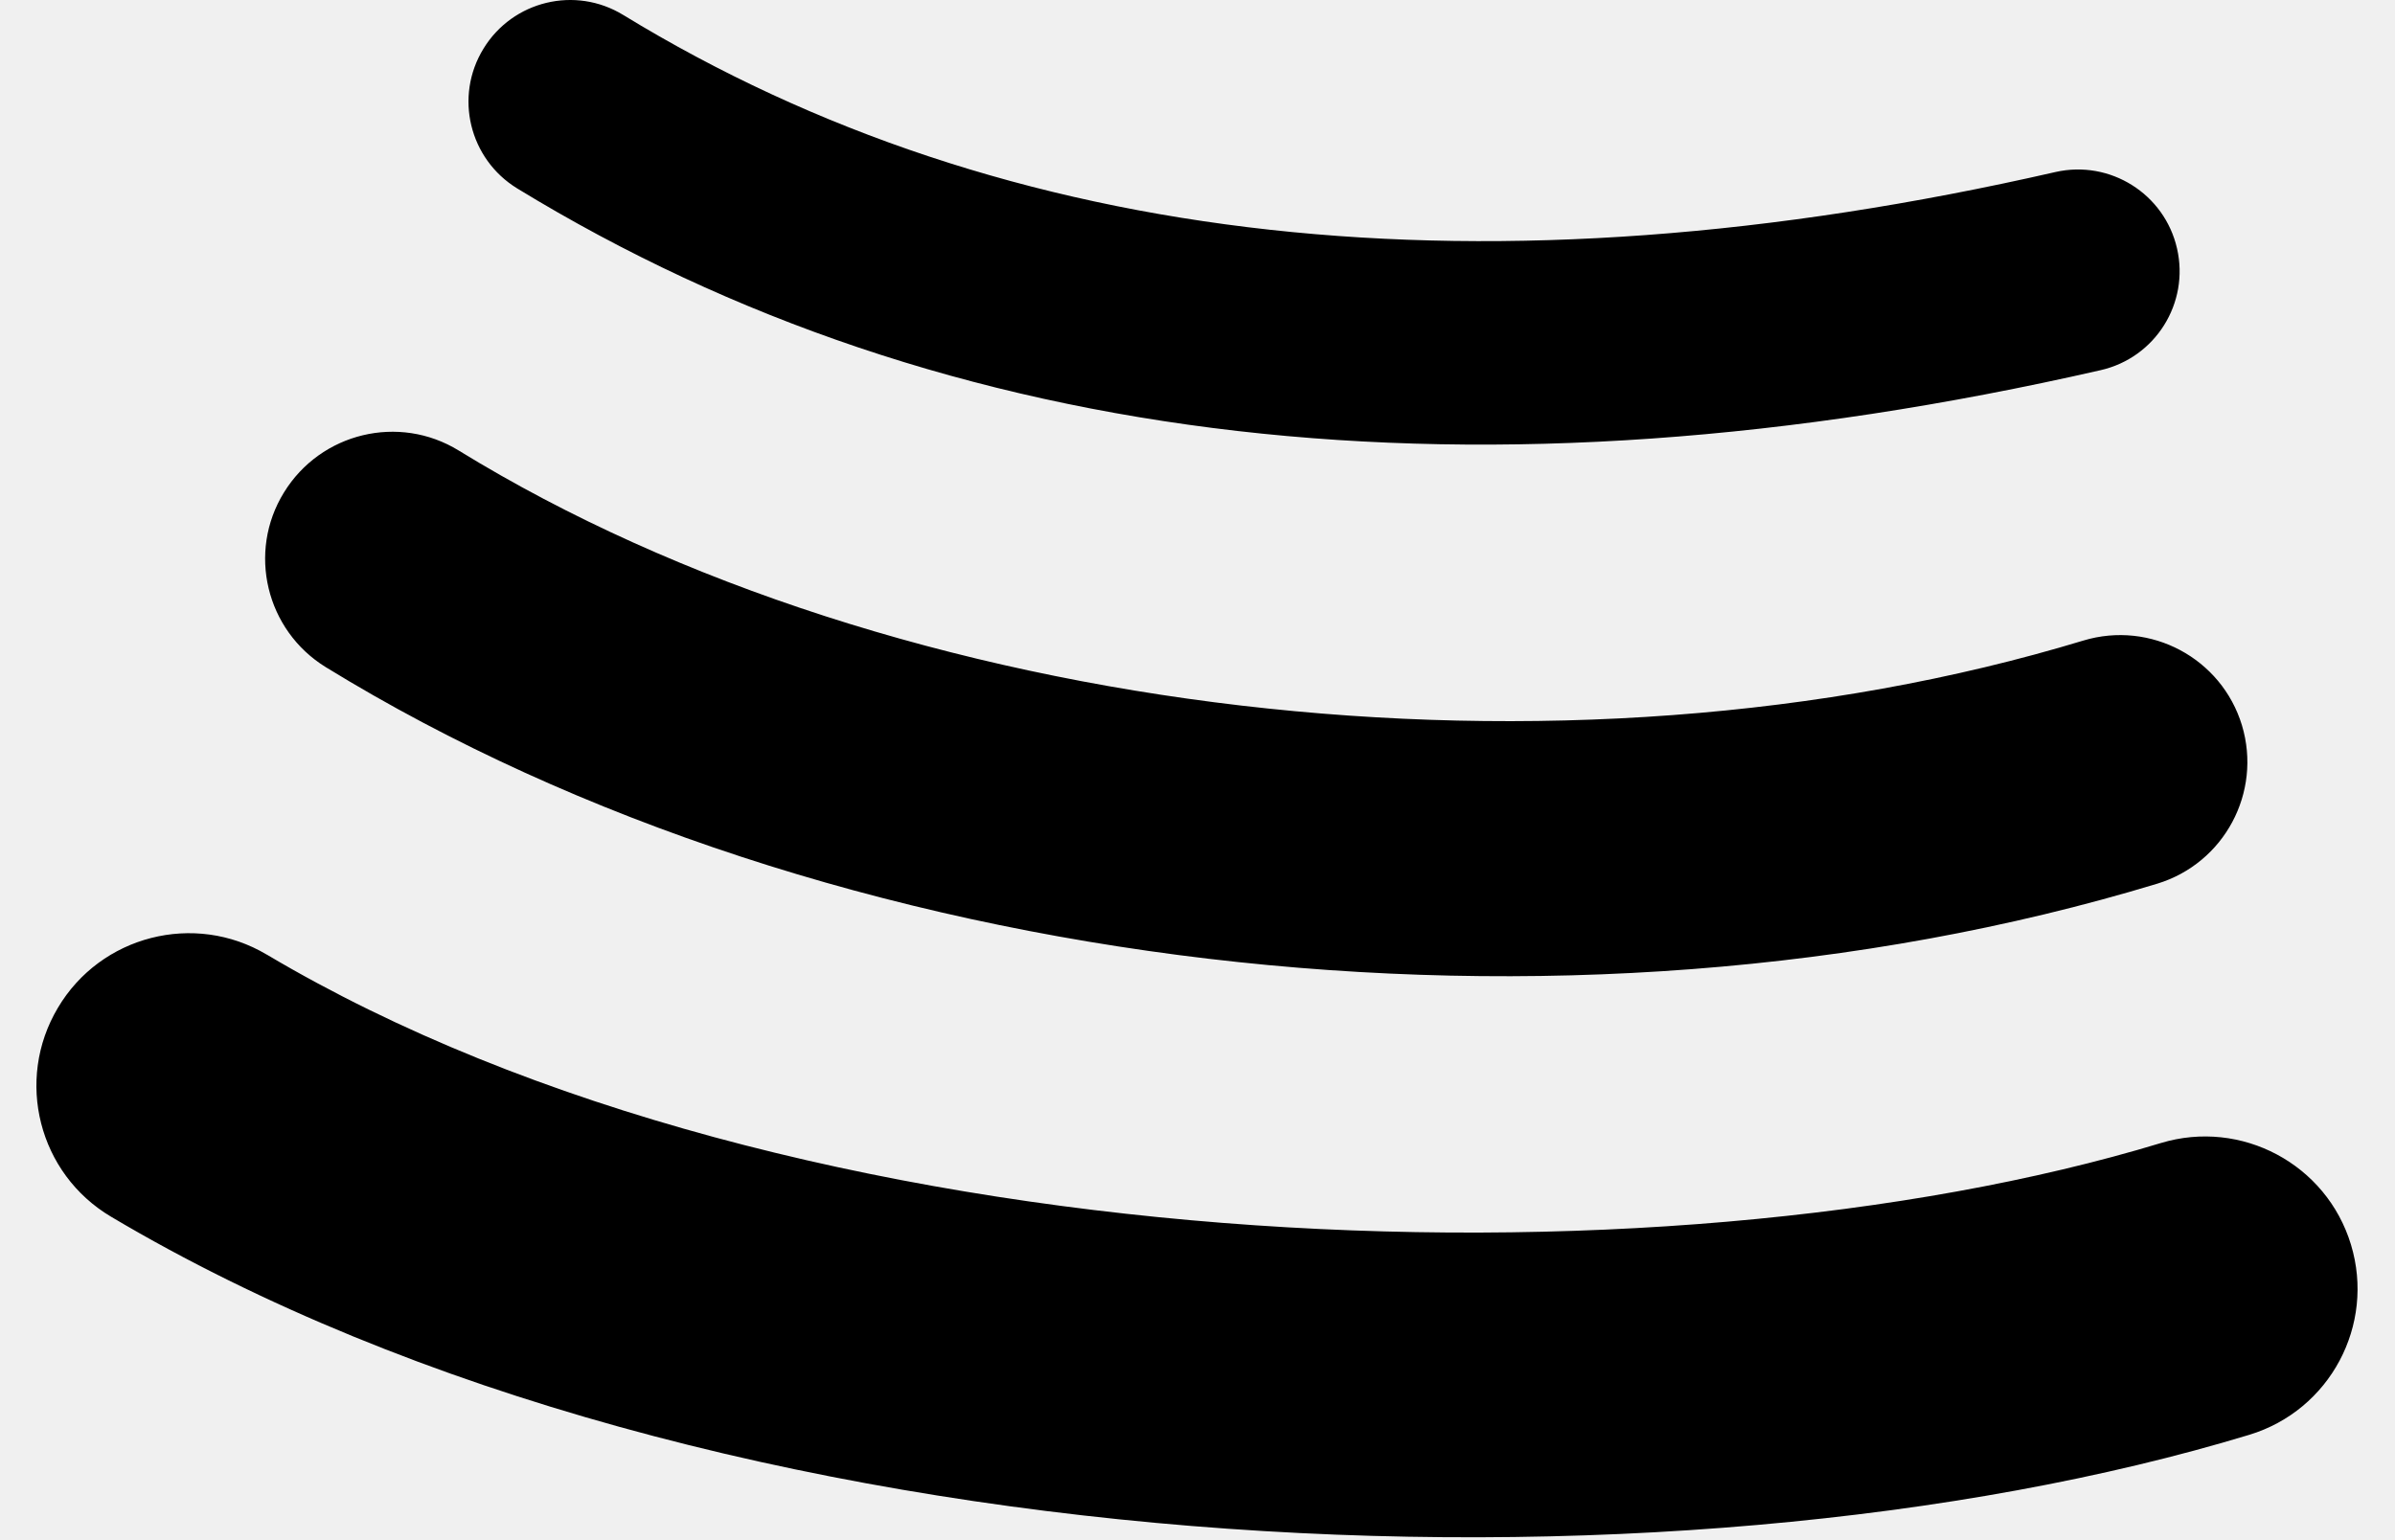
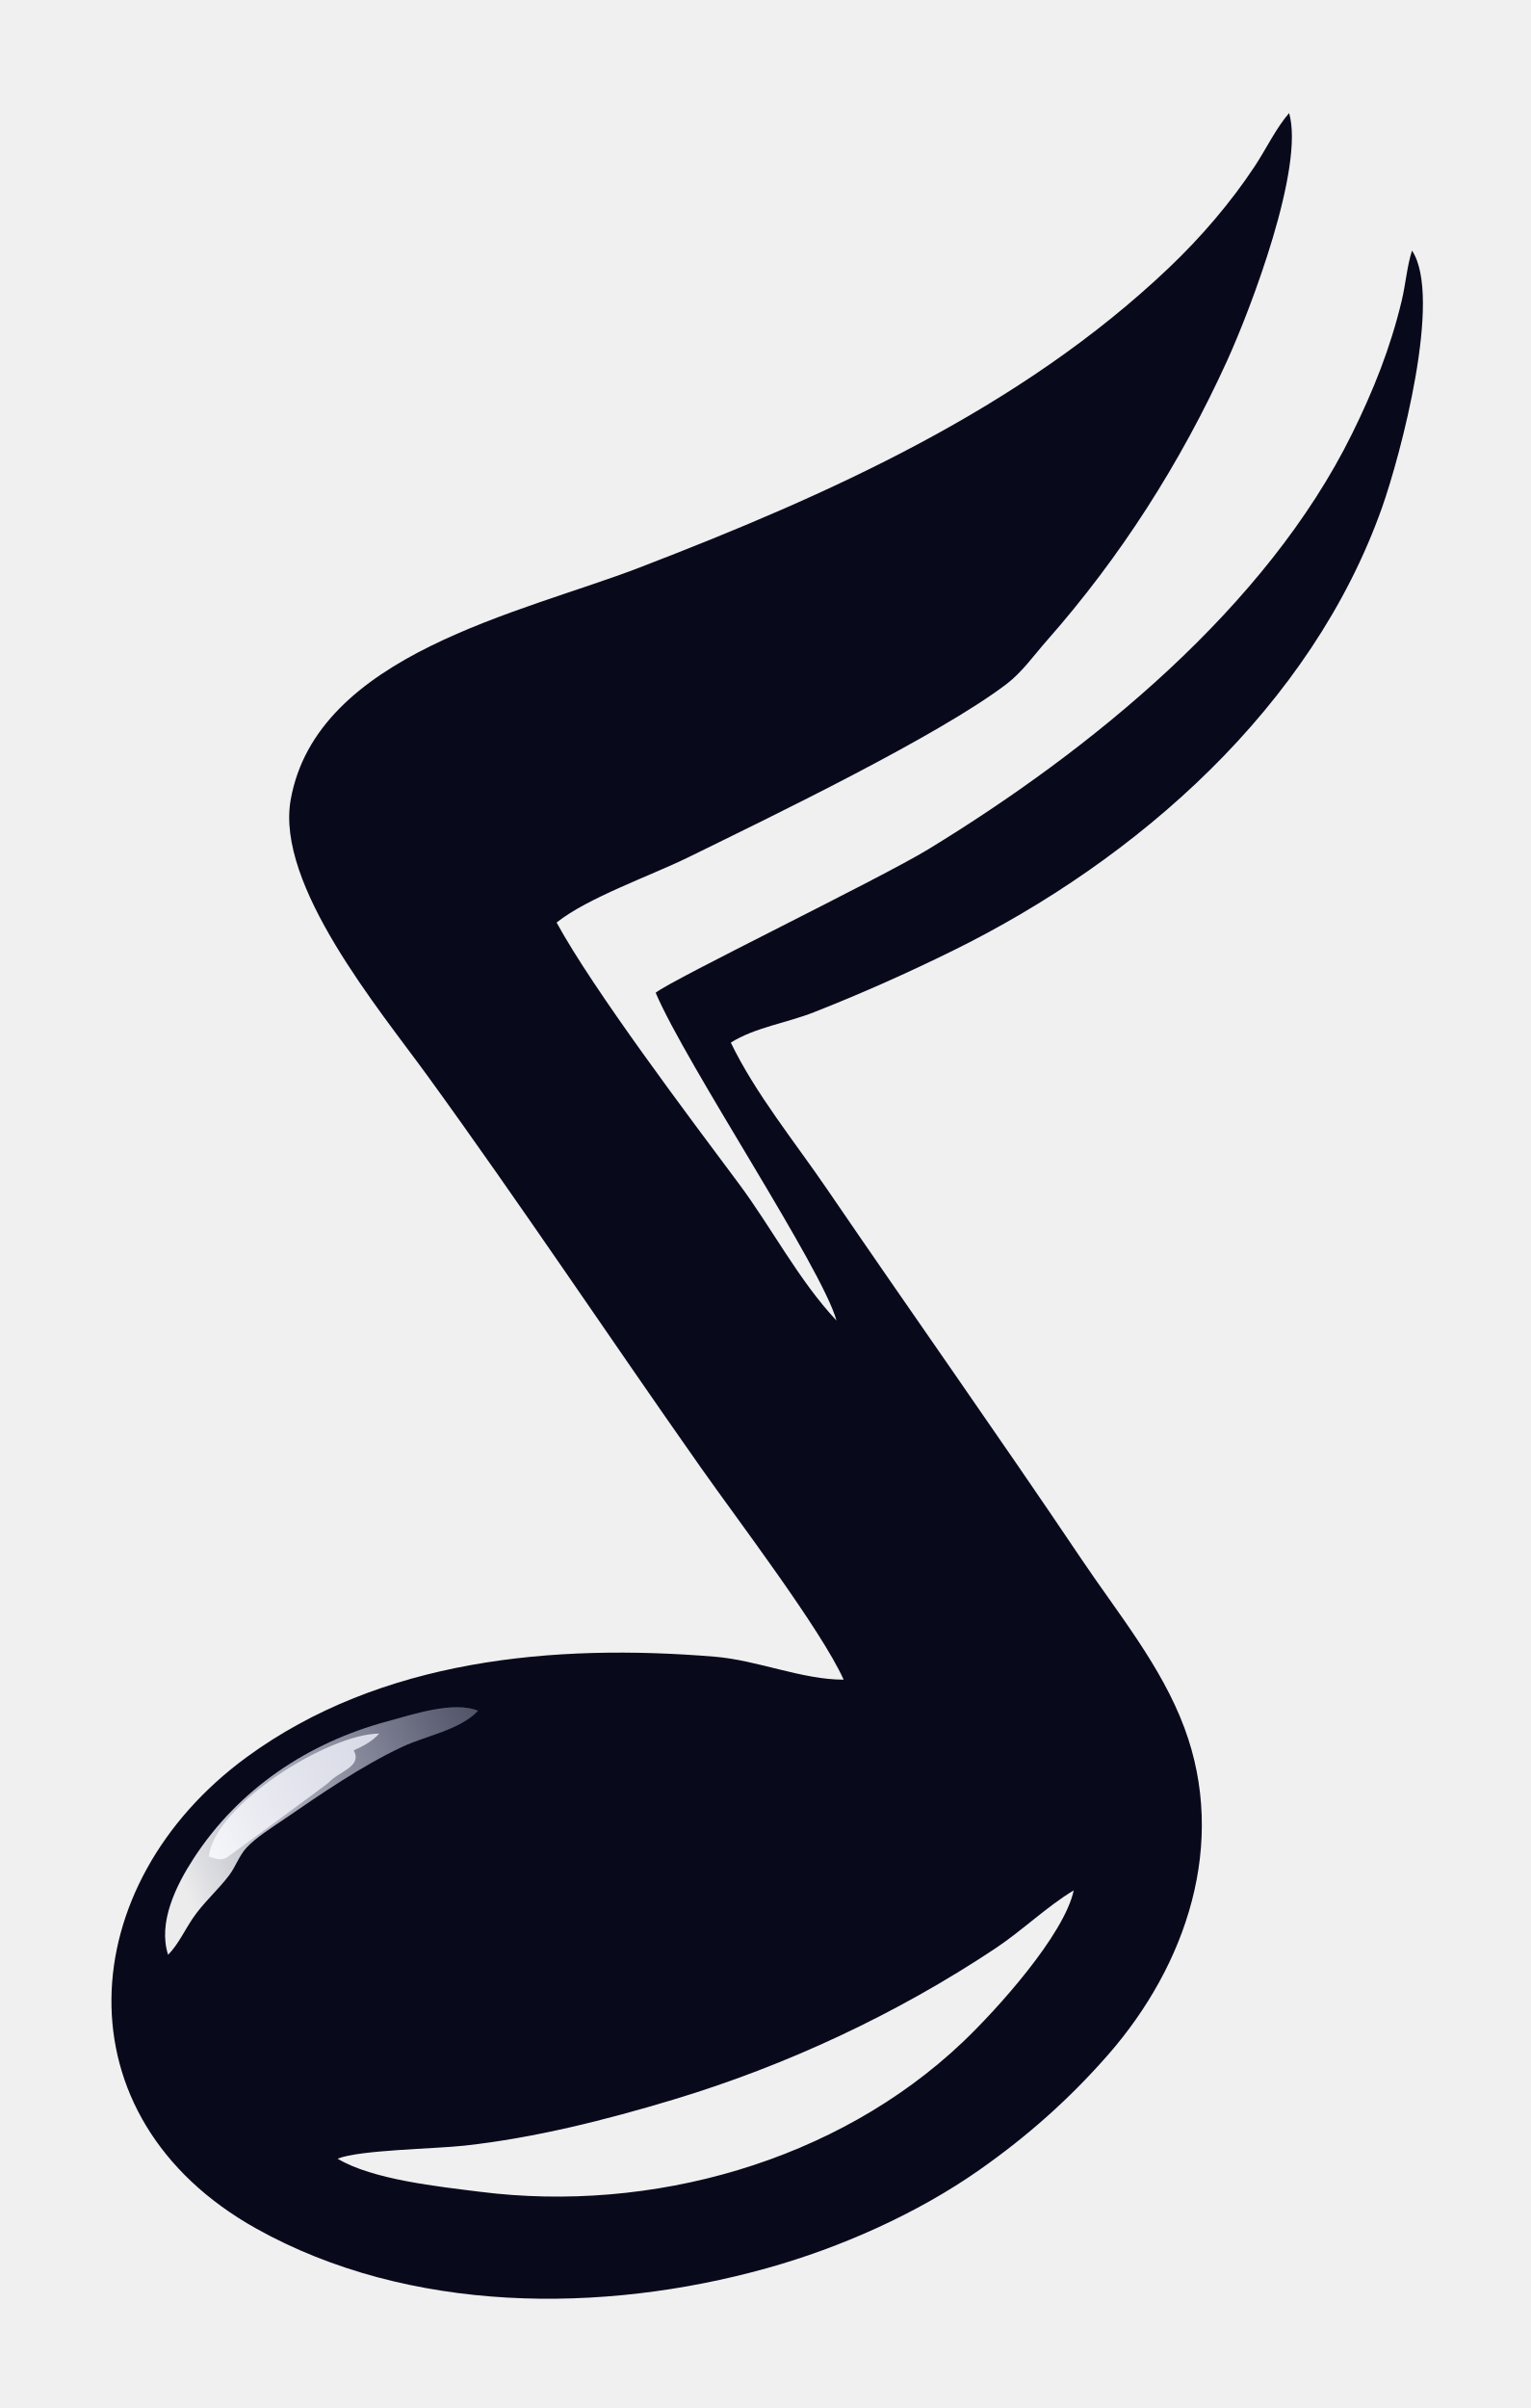
- <svg xmlns="http://www.w3.org/2000/svg" width="28" height="18" viewBox="0 0 730 484" fill="none">
-   <path fill="currentColor" d="M6.737 316.937C20.201 294.159 49.699 286.649 72.403 300.174H72.428C237.603 398.282 510.121 407.302 667.823 359.439C693.147 351.759 719.927 366.055 727.602 391.378C735.276 416.715 720.992 443.477 695.649 451.176C514.618 506.132 213.674 495.514 23.506 382.622C0.679 369.103 -6.788 339.685 6.737 316.937ZM77.814 154.865C89.38 136.046 113.982 130.11 132.77 141.676C270.528 226.369 480.519 250.891 643.46 201.43C664.592 195.047 686.911 206.957 693.324 228.052C699.689 249.184 687.774 271.46 666.679 277.886C480.555 334.36 249.169 307.004 90.971 209.79C72.183 198.224 66.247 173.628 77.814 154.865ZM140.542 15.301C149.722 0.246 169.428 -4.528 184.482 4.713C304.811 78.213 456.29 94.859 634.684 54.101C651.874 50.184 669.01 60.955 672.927 78.152C676.862 95.349 666.134 112.484 648.9 116.401C453.677 161.021 286.219 141.799 151.129 59.242C136.074 50.001 131.301 30.356 140.542 15.301Z" />
+ <svg xmlns="http://www.w3.org/2000/svg" viewBox="285 90 494 777" width="494" height="777" role="img" aria-labelledby="t d">
+   <defs>
+     <linearGradient id="s_gloss" gradientUnits="userSpaceOnUse" x1="345" y1="700" x2="500" y2="630">
+       <stop offset="0" stop-color="#fff" stop-opacity=".92" />
+       <stop offset=".45" stop-color="#C9CCE0" stop-opacity=".6" />
+       <stop offset="1" stop-color="#9EA3C0" stop-opacity=".05" />
+     </linearGradient>
+   </defs>
+   <style>
+     .note{fill:#080A1C}
+     .gloss{display:inline}
+     @media (prefers-color-scheme:dark){.note{fill:#FFFFFF}.gloss{display:none}}
+   </style>
+   <path class="note" fill="#080A1C" fill-rule="evenodd" d="M520.89 426.42C528.61 421.55 539.03 420.05 547.71 416.63C562.92 410.65 577.79 404.03 592.45 396.81C652.22 367.41 708.33 317.98 731.08 253.8C737.06 236.91 750.71 185.7 740.76 170.86C739.13 175.98 738.72 181.7 737.43 187.07C733.78 202.32 728.33 215.94 721.4 229.99C693.77 285.98 637.2 331.96 584.68 364.01C569.16 373.49 501.4 406.31 496.63 410.34C506.61 433.73 550.31 499.04 555 516.11C542.88 503.23 534.09 486.18 523.45 471.9C507.41 450.38 476.67 409.68 464.66 387.68C474.72 379.65 494.86 372.66 507.23 366.6C533.82 353.56 587.87 327.49 609.93 310.69C614.86 306.94 618.74 301.42 622.83 296.79C646.74 269.67 666.05 239.38 681.05 206.48C688.83 189.39 706.11 143.91 701.1 126.48C696.88 131.33 693.74 137.98 690.06 143.56C682.27 155.38 672.6 166.61 662.35 176.36C614.33 222.05 552.45 249.66 491.36 273.16C453.36 287.78 387.22 301.03 378.83 348.05C373.92 375.6 407.45 415.71 423.12 437.32C453.25 478.85 481.72 521.65 511.25 563.6C522.87 580.12 550.02 615.8 557.31 631.98C543.94 632.02 529.51 625.7 515.67 624.57C463.77 620.3 407.93 625.28 364.6 657C308.63 697.96 303.18 773.11 367.76 809.13C417.02 836.61 479.3 836.72 532.51 821.89C556.2 815.29 580.98 804.32 601.15 790.16C616.67 779.27 630.24 767.23 642.71 752.97C668.06 723.96 681.17 684.82 667.3 647.53C659.89 627.61 645.81 610.55 634.06 593.08C607.11 553.03 579.17 513.57 551.95 473.7C541.55 458.46 528.81 442.84 520.89 426.42ZM352.39 689.03C354.41 672.2 391.18 649.38 407.42 649.39C404.98 651.99 402.48 653.29 399.16 654.82C402.08 660.06 394.31 661.6 391.06 665.2C390.48 665.84 358.18 689.43 358.09 689.47C355.64 690.51 354.52 689.58 352.39 689.03ZM393.97 786.55C401.11 783.7 425.21 783.41 434.93 782.34C457.55 779.86 480.6 774.04 502.35 767.49C538.92 756.47 574.44 739.86 606.25 718.72C614.93 712.95 622.89 705.2 631.58 699.97C628.5 714.35 606.74 738.51 595.69 748.99C554.99 787.61 495.09 804.2 440.01 797.24C426.63 795.55 405.2 793.34 393.97 786.55Z" />
+   <path class="gloss" d="M339.26 720.77C335.91 710.39 341.81 698.42 347.5 689.67C362.04 667.28 384.41 652.33 409.97 645.45C418.22 643.22 431.34 638.76 439.34 642C433.48 648.25 422.52 650.04 414.72 653.72C401.52 659.94 388.62 668.85 376.58 677.09C372.87 679.63 367.51 682.97 364.52 686.26C362.2 688.8 361.06 692.31 359.01 695.04C355.34 699.93 350.59 703.96 347.16 709.08C344.48 713.08 342.52 717.43 339.26 720.77Z" fill="url(#s_gloss)" />
</svg>
